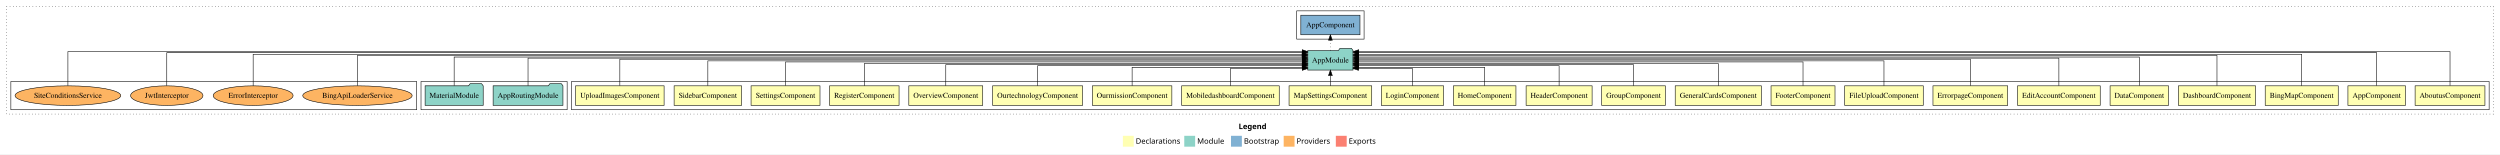
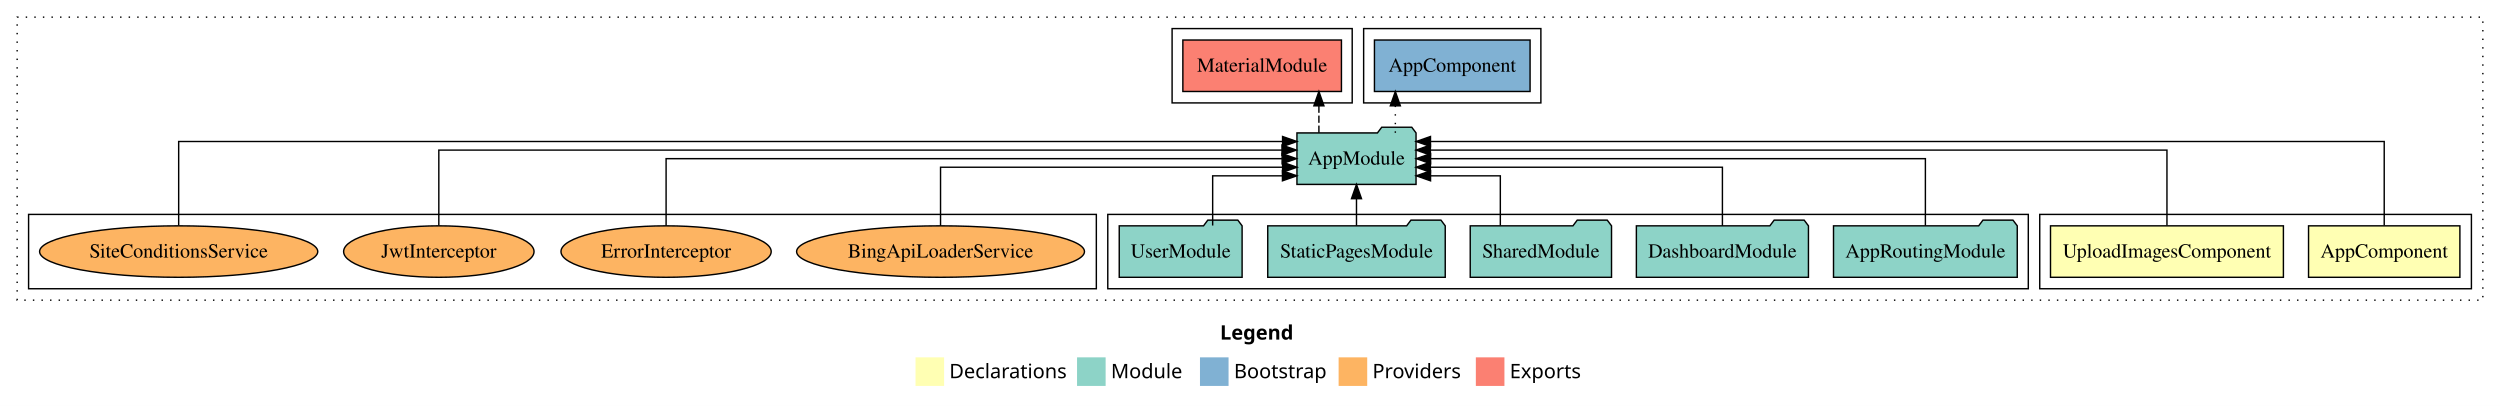
- <svg xmlns="http://www.w3.org/2000/svg" width="4602pt" height="284pt" viewBox="0.00 0.00 4602.00 284.00">
+ <svg xmlns="http://www.w3.org/2000/svg" width="1749pt" height="284pt" viewBox="0.00 0.00 1749.00 284.00">
  <g id="graph0" class="graph" transform="scale(1 1) rotate(0) translate(4 280)">
-     <polygon fill="#ffffff" stroke="transparent" points="-4,4 -4,-280 4598,-280 4598,4 -4,4" />
-     <text text-anchor="start" x="2276.009" y="-42.4" font-family="sans-serif" font-weight="bold" font-size="14.00" fill="#000000">Legend</text>
-     <polygon fill="#ffffb3" stroke="transparent" points="2063,-10 2063,-30 2083,-30 2083,-10 2063,-10" />
-     <text text-anchor="start" x="2086.629" y="-15.4" font-family="sans-serif" font-size="14.00" fill="#000000">  Declarations</text>
-     <polygon fill="#8dd3c7" stroke="transparent" points="2176,-10 2176,-30 2196,-30 2196,-10 2176,-10" />
-     <text text-anchor="start" x="2199.725" y="-15.4" font-family="sans-serif" font-size="14.00" fill="#000000">  Module</text>
-     <polygon fill="#80b1d3" stroke="transparent" points="2262,-10 2262,-30 2282,-30 2282,-10 2262,-10" />
-     <text text-anchor="start" x="2285.781" y="-15.4" font-family="sans-serif" font-size="14.00" fill="#000000">  Bootstrap</text>
-     <polygon fill="#fdb462" stroke="transparent" points="2359,-10 2359,-30 2379,-30 2379,-10 2359,-10" />
-     <text text-anchor="start" x="2382.673" y="-15.4" font-family="sans-serif" font-size="14.00" fill="#000000">  Providers</text>
-     <polygon fill="#fb8072" stroke="transparent" points="2455,-10 2455,-30 2475,-30 2475,-10 2455,-10" />
-     <text text-anchor="start" x="2478.726" y="-15.4" font-family="sans-serif" font-size="14.00" fill="#000000">  Exports</text>
+     <polygon fill="#ffffff" stroke="transparent" points="-4,4 -4,-280 1745,-280 1745,4 -4,4" />
+     <text text-anchor="start" x="849.509" y="-42.4" font-family="sans-serif" font-weight="bold" font-size="14.00" fill="#000000">Legend</text>
+     <polygon fill="#ffffb3" stroke="transparent" points="636.5,-10 636.5,-30 656.5,-30 656.5,-10 636.5,-10" />
+     <text text-anchor="start" x="660.129" y="-15.4" font-family="sans-serif" font-size="14.00" fill="#000000">  Declarations</text>
+     <polygon fill="#8dd3c7" stroke="transparent" points="749.5,-10 749.5,-30 769.5,-30 769.5,-10 749.5,-10" />
+     <text text-anchor="start" x="773.225" y="-15.4" font-family="sans-serif" font-size="14.00" fill="#000000">  Module</text>
+     <polygon fill="#80b1d3" stroke="transparent" points="835.5,-10 835.5,-30 855.5,-30 855.5,-10 835.5,-10" />
+     <text text-anchor="start" x="859.281" y="-15.4" font-family="sans-serif" font-size="14.00" fill="#000000">  Bootstrap</text>
+     <polygon fill="#fdb462" stroke="transparent" points="932.5,-10 932.5,-30 952.5,-30 952.5,-10 932.5,-10" />
+     <text text-anchor="start" x="956.173" y="-15.4" font-family="sans-serif" font-size="14.00" fill="#000000">  Providers</text>
+     <polygon fill="#fb8072" stroke="transparent" points="1028.5,-10 1028.5,-30 1048.5,-30 1048.5,-10 1028.5,-10" />
+     <text text-anchor="start" x="1052.226" y="-15.4" font-family="sans-serif" font-size="14.00" fill="#000000">  Exports</text>
    <g id="clust1" class="cluster">
-       <polygon fill="none" stroke="#000000" stroke-dasharray="1,5" points="8,-70 8,-268 4586,-268 4586,-70 8,-70" />
+       <polygon fill="none" stroke="#000000" stroke-dasharray="1,5" points="8,-70 8,-268 1733,-268 1733,-70 8,-70" />
    </g>
    <g id="clust2" class="cluster">
-       <polygon fill="none" stroke="#000000" points="1048,-78 1048,-130 4578,-130 4578,-78 1048,-78" />
+       <polygon fill="none" stroke="#000000" points="1423,-78 1423,-130 1725,-130 1725,-78 1423,-78" />
    </g>
-     <g id="clust26" class="cluster">
-       <polygon fill="none" stroke="#000000" points="771,-78 771,-130 1040,-130 1040,-78 771,-78" />
+     <g id="clust5" class="cluster">
+       <polygon fill="none" stroke="#000000" points="771,-78 771,-130 1415,-130 1415,-78 771,-78" />
    </g>
-     <g id="clust28" class="cluster">
-       <polygon fill="none" stroke="#000000" points="2383,-208 2383,-260 2507,-260 2507,-208 2383,-208" />
+     <g id="clust6" class="cluster">
+       <polygon fill="none" stroke="#000000" points="816,-208 816,-260 942,-260 942,-208 816,-208" />
    </g>
-     <g id="clust29" class="cluster">
+     <g id="clust7" class="cluster">
+       <polygon fill="none" stroke="#000000" points="950,-208 950,-260 1074,-260 1074,-208 950,-208" />
+     </g>
+     <g id="clust8" class="cluster">
      <polygon fill="none" stroke="#000000" points="16,-78 16,-130 763,-130 763,-78 16,-78" />
    </g>
    <g id="node1" class="node">
-       <polygon fill="#ffffb3" stroke="#000000" points="4570.274,-122 4441.726,-122 4441.726,-86 4570.274,-86 4570.274,-122" />
-       <text text-anchor="middle" x="4506" y="-99.8" font-family="Times,serif" font-size="14.00" fill="#000000">AboutusComponent</text>
+       <polygon fill="#ffffb3" stroke="#000000" points="1716.94,-122 1611.06,-122 1611.06,-86 1716.94,-86 1716.94,-122" />
+       <text text-anchor="middle" x="1664" y="-99.8" font-family="Times,serif" font-size="14.00" fill="#000000">AppComponent</text>
    </g>
-     <g id="node24" class="node">
-       <polygon fill="#8dd3c7" stroke="#000000" points="2486.657,-187 2483.657,-191 2462.657,-191 2459.657,-187 2403.343,-187 2403.343,-151 2486.657,-151 2486.657,-187" />
-       <text text-anchor="middle" x="2445" y="-164.8" font-family="Times,serif" font-size="14.00" fill="#000000">AppModule</text>
+     <g id="node3" class="node">
+       <polygon fill="#8dd3c7" stroke="#000000" points="986.657,-187 983.657,-191 962.657,-191 959.657,-187 903.343,-187 903.343,-151 986.657,-151 986.657,-187" />
+       <text text-anchor="middle" x="945" y="-164.8" font-family="Times,serif" font-size="14.00" fill="#000000">AppModule</text>
    </g>
    <g id="edge1" class="edge">
-       <path fill="none" stroke="#000000" d="M4506,-122.38C4506,-146.279 4506,-185 4506,-185 4506,-185 2497.103,-185 2497.103,-185" />
-       <polygon fill="#000000" stroke="#000000" points="2497.103,-181.5 2487.103,-185 2497.103,-188.5 2497.103,-181.5" />
+       <path fill="none" stroke="#000000" d="M1664,-122.248C1664,-145.018 1664,-181 1664,-181 1664,-181 996.764,-181 996.764,-181" />
+       <polygon fill="#000000" stroke="#000000" points="996.764,-177.5 986.764,-181 996.764,-184.5 996.764,-177.5" />
    </g>
    <g id="node2" class="node">
-       <polygon fill="#ffffb3" stroke="#000000" points="4423.94,-122 4318.06,-122 4318.06,-86 4423.94,-86 4423.94,-122" />
-       <text text-anchor="middle" x="4371" y="-99.8" font-family="Times,serif" font-size="14.00" fill="#000000">AppComponent</text>
+       <polygon fill="#ffffb3" stroke="#000000" points="1593.469,-122 1430.531,-122 1430.531,-86 1593.469,-86 1593.469,-122" />
+       <text text-anchor="middle" x="1512" y="-99.8" font-family="Times,serif" font-size="14.00" fill="#000000">UploadImagesComponent</text>
    </g>
    <g id="edge2" class="edge">
-       <path fill="none" stroke="#000000" d="M4371,-122.323C4371,-145.66 4371,-183 4371,-183 4371,-183 2497.018,-183 2497.018,-183" />
-       <polygon fill="#000000" stroke="#000000" points="2497.019,-179.5 2487.018,-183 2497.018,-186.5 2497.019,-179.5" />
+       <path fill="none" stroke="#000000" d="M1512,-122.284C1512,-143.321 1512,-175 1512,-175 1512,-175 996.693,-175 996.693,-175" />
+       <polygon fill="#000000" stroke="#000000" points="996.693,-171.5 986.693,-175 996.693,-178.5 996.693,-171.5" />
    </g>
-     <g id="node3" class="node">
-       <polygon fill="#ffffb3" stroke="#000000" points="4300.219,-122 4165.781,-122 4165.781,-86 4300.219,-86 4300.219,-122" />
-       <text text-anchor="middle" x="4233" y="-99.8" font-family="Times,serif" font-size="14.00" fill="#000000">BingMapComponent</text>
+     <g id="node9" class="node">
+       <polygon fill="#fb8072" stroke="#000000" points="934.472,-252 823.528,-252 823.528,-216 934.472,-216 934.472,-252" />
+       <text text-anchor="middle" x="879" y="-229.8" font-family="Times,serif" font-size="14.00" fill="#000000">MaterialModule </text>
+     </g>
+     <g id="edge8" class="edge">
+       <path fill="none" stroke="#000000" stroke-dasharray="5,2" d="M918.704,-187.106C918.704,-187.106 918.704,-205.991 918.704,-205.991" />
+       <polygon fill="#000000" stroke="#000000" points="915.204,-205.991 918.704,-215.991 922.204,-205.991 915.204,-205.991" />
+     </g>
+     <g id="node10" class="node">
+       <polygon fill="#80b1d3" stroke="#000000" points="1066.439,-252 957.561,-252 957.561,-216 1066.439,-216 1066.439,-252" />
+       <text text-anchor="middle" x="1012" y="-229.8" font-family="Times,serif" font-size="14.00" fill="#000000">AppComponent </text>
+     </g>
+     <g id="edge9" class="edge">
+       <path fill="none" stroke="#000000" stroke-dasharray="1,5" d="M972.179,-187.106C972.179,-187.106 972.179,-205.991 972.179,-205.991" />
+       <polygon fill="#000000" stroke="#000000" points="968.679,-205.991 972.179,-215.991 975.679,-205.991 968.679,-205.991" />
+     </g>
+     <g id="node4" class="node">
+       <polygon fill="#8dd3c7" stroke="#000000" points="1407.274,-122 1404.274,-126 1383.274,-126 1380.274,-122 1278.726,-122 1278.726,-86 1407.274,-86 1407.274,-122" />
+       <text text-anchor="middle" x="1343" y="-99.8" font-family="Times,serif" font-size="14.00" fill="#000000">AppRoutingModule</text>
    </g>
    <g id="edge3" class="edge">
-       <path fill="none" stroke="#000000" d="M4233,-122.011C4233,-144.485 4233,-180 4233,-180 4233,-180 2496.999,-180 2496.999,-180" />
-       <polygon fill="#000000" stroke="#000000" points="2496.999,-176.5 2486.999,-180 2496.999,-183.5 2496.999,-176.5" />
+       <path fill="none" stroke="#000000" d="M1343,-122.106C1343,-141.339 1343,-169 1343,-169 1343,-169 996.841,-169 996.841,-169" />
+       <polygon fill="#000000" stroke="#000000" points="996.841,-165.5 986.841,-169 996.841,-172.5 996.841,-165.5" />
    </g>
-     <g id="node4" class="node">
-       <polygon fill="#ffffb3" stroke="#000000" points="4147.973,-122 4006.027,-122 4006.027,-86 4147.973,-86 4147.973,-122" />
-       <text text-anchor="middle" x="4077" y="-99.8" font-family="Times,serif" font-size="14.00" fill="#000000">DashboardComponent</text>
+     <g id="node5" class="node">
+       <polygon fill="#8dd3c7" stroke="#000000" points="1261.191,-122 1258.191,-126 1237.191,-126 1234.191,-122 1140.809,-122 1140.809,-86 1261.191,-86 1261.191,-122" />
+       <text text-anchor="middle" x="1201" y="-99.8" font-family="Times,serif" font-size="14.00" fill="#000000">DashboardModule</text>
    </g>
    <g id="edge4" class="edge">
-       <path fill="none" stroke="#000000" d="M4077,-122.292C4077,-144.206 4077,-178 4077,-178 4077,-178 2496.982,-178 2496.982,-178" />
-       <polygon fill="#000000" stroke="#000000" points="2496.982,-174.5 2486.982,-178 2496.982,-181.5 2496.982,-174.5" />
+       <path fill="none" stroke="#000000" d="M1201,-122.022C1201,-139.373 1201,-163 1201,-163 1201,-163 996.701,-163 996.701,-163" />
+       <polygon fill="#000000" stroke="#000000" points="996.701,-159.5 986.701,-163 996.701,-166.5 996.701,-159.5" />
    </g>
-     <g id="node5" class="node">
-       <polygon fill="#ffffb3" stroke="#000000" points="3987.759,-122 3880.241,-122 3880.241,-86 3987.759,-86 3987.759,-122" />
-       <text text-anchor="middle" x="3934" y="-99.8" font-family="Times,serif" font-size="14.00" fill="#000000">DataComponent</text>
+     <g id="node6" class="node">
+       <polygon fill="#8dd3c7" stroke="#000000" points="1123.423,-122 1120.423,-126 1099.423,-126 1096.423,-122 1024.577,-122 1024.577,-86 1123.423,-86 1123.423,-122" />
+       <text text-anchor="middle" x="1074" y="-99.8" font-family="Times,serif" font-size="14.00" fill="#000000">SharedModule</text>
    </g>
    <g id="edge5" class="edge">
-       <path fill="none" stroke="#000000" d="M3934,-122.284C3934,-143.321 3934,-175 3934,-175 3934,-175 2496.771,-175 2496.771,-175" />
-       <polygon fill="#000000" stroke="#000000" points="2496.771,-171.5 2486.771,-175 2496.771,-178.5 2496.771,-171.5" />
+       <path fill="none" stroke="#000000" d="M1045.629,-122.24C1045.629,-137.571 1045.629,-157 1045.629,-157 1045.629,-157 996.802,-157 996.802,-157" />
+       <polygon fill="#000000" stroke="#000000" points="996.802,-153.5 986.802,-157 996.802,-160.5 996.802,-153.5" />
    </g>
-     <g id="node6" class="node">
-       <polygon fill="#ffffb3" stroke="#000000" points="3862.093,-122 3709.907,-122 3709.907,-86 3862.093,-86 3862.093,-122" />
-       <text text-anchor="middle" x="3786" y="-99.8" font-family="Times,serif" font-size="14.00" fill="#000000">EditAccountComponent</text>
+     <g id="node7" class="node">
+       <polygon fill="#8dd3c7" stroke="#000000" points="1007.09,-122 1004.09,-126 983.09,-126 980.09,-122 882.91,-122 882.91,-86 1007.09,-86 1007.09,-122" />
+       <text text-anchor="middle" x="945" y="-99.8" font-family="Times,serif" font-size="14.00" fill="#000000">StaticPagesModule</text>
    </g>
    <g id="edge6" class="edge">
-       <path fill="none" stroke="#000000" d="M3786,-122.129C3786,-142.572 3786,-173 3786,-173 3786,-173 2496.975,-173 2496.975,-173" />
-       <polygon fill="#000000" stroke="#000000" points="2496.975,-169.5 2486.975,-173 2496.975,-176.5 2496.975,-169.5" />
+       <path fill="none" stroke="#000000" d="M945,-122.106C945,-122.106 945,-140.991 945,-140.991" />
+       <polygon fill="#000000" stroke="#000000" points="941.5,-140.991 945,-150.991 948.5,-140.991 941.5,-140.991" />
    </g>
-     <g id="node7" class="node">
-       <polygon fill="#ffffb3" stroke="#000000" points="3691.796,-122 3554.204,-122 3554.204,-86 3691.796,-86 3691.796,-122" />
-       <text text-anchor="middle" x="3623" y="-99.8" font-family="Times,serif" font-size="14.00" fill="#000000">ErrorpageComponent</text>
+     <g id="node8" class="node">
+       <polygon fill="#8dd3c7" stroke="#000000" points="864.976,-122 861.976,-126 840.976,-126 837.976,-122 779.024,-122 779.024,-86 864.976,-86 864.976,-122" />
+       <text text-anchor="middle" x="822" y="-99.8" font-family="Times,serif" font-size="14.00" fill="#000000">UserModule</text>
    </g>
    <g id="edge7" class="edge">
-       <path fill="none" stroke="#000000" d="M3623,-122.308C3623,-142.145 3623,-171 3623,-171 3623,-171 2496.926,-171 2496.926,-171" />
-       <polygon fill="#000000" stroke="#000000" points="2496.926,-167.5 2486.926,-171 2496.926,-174.5 2496.926,-167.5" />
-     </g>
-     <g id="node8" class="node">
-       <polygon fill="#ffffb3" stroke="#000000" points="3536.323,-122 3391.677,-122 3391.677,-86 3536.323,-86 3536.323,-122" />
-       <text text-anchor="middle" x="3464" y="-99.8" font-family="Times,serif" font-size="14.00" fill="#000000">FileUploadComponent</text>
-     </g>
-     <g id="edge8" class="edge">
-       <path fill="none" stroke="#000000" d="M3464,-122.169C3464,-141.09 3464,-168 3464,-168 3464,-168 2496.846,-168 2496.846,-168" />
-       <polygon fill="#000000" stroke="#000000" points="2496.846,-164.5 2486.846,-168 2496.846,-171.5 2496.846,-164.5" />
-     </g>
-     <g id="node9" class="node">
-       <polygon fill="#ffffb3" stroke="#000000" points="3373.881,-122 3256.119,-122 3256.119,-86 3373.881,-86 3373.881,-122" />
-       <text text-anchor="middle" x="3315" y="-99.8" font-family="Times,serif" font-size="14.00" fill="#000000">FooterComponent</text>
-     </g>
-     <g id="edge9" class="edge">
-       <path fill="none" stroke="#000000" d="M3315,-122.267C3315,-140.555 3315,-166 3315,-166 3315,-166 2496.669,-166 2496.669,-166" />
-       <polygon fill="#000000" stroke="#000000" points="2496.669,-162.5 2486.669,-166 2496.669,-169.5 2496.669,-162.5" />
-     </g>
-     <g id="node10" class="node">
-       <polygon fill="#ffffb3" stroke="#000000" points="3238.291,-122 3079.709,-122 3079.709,-86 3238.291,-86 3238.291,-122" />
-       <text text-anchor="middle" x="3159" y="-99.8" font-family="Times,serif" font-size="14.00" fill="#000000">GeneralCardsComponent</text>
-     </g>
-     <g id="edge10" class="edge">
-       <path fill="none" stroke="#000000" d="M3159,-122.022C3159,-139.373 3159,-163 3159,-163 3159,-163 2496.736,-163 2496.736,-163" />
-       <polygon fill="#000000" stroke="#000000" points="2496.736,-159.5 2486.736,-163 2496.736,-166.5 2496.736,-159.5" />
+       <path fill="none" stroke="#000000" d="M844.376,-122.24C844.376,-137.571 844.376,-157 844.376,-157 844.376,-157 893.201,-157 893.201,-157" />
+       <polygon fill="#000000" stroke="#000000" points="893.201,-160.5 903.201,-157 893.201,-153.5 893.201,-160.5" />
    </g>
    <g id="node11" class="node">
-       <polygon fill="#ffffb3" stroke="#000000" points="3061.6,-122 2944.4,-122 2944.4,-86 3061.6,-86 3061.6,-122" />
-       <text text-anchor="middle" x="3003" y="-99.8" font-family="Times,serif" font-size="14.00" fill="#000000">GroupComponent</text>
-     </g>
-     <g id="edge11" class="edge">
-       <path fill="none" stroke="#000000" d="M3003,-122.035C3003,-138.734 3003,-161 3003,-161 3003,-161 2496.941,-161 2496.941,-161" />
-       <polygon fill="#000000" stroke="#000000" points="2496.941,-157.5 2486.941,-161 2496.941,-164.5 2496.941,-157.5" />
-     </g>
-     <g id="node12" class="node">
-       <polygon fill="#ffffb3" stroke="#000000" points="2926.744,-122 2805.256,-122 2805.256,-86 2926.744,-86 2926.744,-122" />
-       <text text-anchor="middle" x="2866" y="-99.8" font-family="Times,serif" font-size="14.00" fill="#000000">HeaderComponent</text>
-     </g>
-     <g id="edge12" class="edge">
-       <path fill="none" stroke="#000000" d="M2866,-122.009C2866,-138.049 2866,-159 2866,-159 2866,-159 2496.906,-159 2496.906,-159" />
-       <polygon fill="#000000" stroke="#000000" points="2496.906,-155.5 2486.906,-159 2496.906,-162.5 2496.906,-155.5" />
-     </g>
-     <g id="node13" class="node">
-       <polygon fill="#ffffb3" stroke="#000000" points="2786.545,-122 2671.455,-122 2671.455,-86 2786.545,-86 2786.545,-122" />
-       <text text-anchor="middle" x="2729" y="-99.8" font-family="Times,serif" font-size="14.00" fill="#000000">HomeComponent</text>
-     </g>
-     <g id="edge13" class="edge">
-       <path fill="none" stroke="#000000" d="M2729,-122.187C2729,-137.182 2729,-156 2729,-156 2729,-156 2496.905,-156 2496.905,-156" />
-       <polygon fill="#000000" stroke="#000000" points="2496.905,-152.5 2486.905,-156 2496.905,-159.5 2496.905,-152.5" />
-     </g>
-     <g id="node14" class="node">
-       <polygon fill="#ffffb3" stroke="#000000" points="2653.276,-122 2538.724,-122 2538.724,-86 2653.276,-86 2653.276,-122" />
-       <text text-anchor="middle" x="2596" y="-99.8" font-family="Times,serif" font-size="14.00" fill="#000000">LoginComponent</text>
-     </g>
-     <g id="edge14" class="edge">
-       <path fill="none" stroke="#000000" d="M2596,-122.051C2596,-136.373 2596,-154 2596,-154 2596,-154 2496.661,-154 2496.661,-154" />
-       <polygon fill="#000000" stroke="#000000" points="2496.661,-150.5 2486.661,-154 2496.661,-157.5 2496.661,-150.5" />
-     </g>
-     <g id="node15" class="node">
-       <polygon fill="#ffffb3" stroke="#000000" points="2521.105,-122 2368.895,-122 2368.895,-86 2521.105,-86 2521.105,-122" />
-       <text text-anchor="middle" x="2445" y="-99.8" font-family="Times,serif" font-size="14.00" fill="#000000">MapSettingsComponent</text>
-     </g>
-     <g id="edge15" class="edge">
-       <path fill="none" stroke="#000000" d="M2445,-122.106C2445,-122.106 2445,-140.991 2445,-140.991" />
-       <polygon fill="#000000" stroke="#000000" points="2441.5,-140.991 2445,-150.991 2448.5,-140.991 2441.5,-140.991" />
-     </g>
-     <g id="node16" class="node">
-       <polygon fill="#ffffb3" stroke="#000000" points="2350.807,-122 2171.193,-122 2171.193,-86 2350.807,-86 2350.807,-122" />
-       <text text-anchor="middle" x="2261" y="-99.8" font-family="Times,serif" font-size="14.00" fill="#000000">MobiledashboardComponent</text>
-     </g>
-     <g id="edge16" class="edge">
-       <path fill="none" stroke="#000000" d="M2261,-122.051C2261,-136.373 2261,-154 2261,-154 2261,-154 2393.248,-154 2393.248,-154" />
-       <polygon fill="#000000" stroke="#000000" points="2393.248,-157.5 2403.248,-154 2393.247,-150.5 2393.248,-157.5" />
-     </g>
-     <g id="node17" class="node">
-       <polygon fill="#ffffb3" stroke="#000000" points="2153.161,-122 2006.839,-122 2006.839,-86 2153.161,-86 2153.161,-122" />
-       <text text-anchor="middle" x="2080" y="-99.8" font-family="Times,serif" font-size="14.00" fill="#000000">OurmissionComponent</text>
-     </g>
-     <g id="edge17" class="edge">
-       <path fill="none" stroke="#000000" d="M2080,-122.187C2080,-137.182 2080,-156 2080,-156 2080,-156 2393.13,-156 2393.13,-156" />
-       <polygon fill="#000000" stroke="#000000" points="2393.13,-159.5 2403.13,-156 2393.13,-152.5 2393.13,-159.5" />
-     </g>
-     <g id="node18" class="node">
-       <polygon fill="#ffffb3" stroke="#000000" points="1988.81,-122 1823.19,-122 1823.19,-86 1988.81,-86 1988.81,-122" />
-       <text text-anchor="middle" x="1906" y="-99.8" font-family="Times,serif" font-size="14.00" fill="#000000">OurtechnologyComponent</text>
-     </g>
-     <g id="edge18" class="edge">
-       <path fill="none" stroke="#000000" d="M1906,-122.009C1906,-138.049 1906,-159 1906,-159 1906,-159 2393.154,-159 2393.154,-159" />
-       <polygon fill="#000000" stroke="#000000" points="2393.154,-162.5 2403.154,-159 2393.154,-155.5 2393.154,-162.5" />
-     </g>
-     <g id="node19" class="node">
-       <polygon fill="#ffffb3" stroke="#000000" points="1805.027,-122 1668.973,-122 1668.973,-86 1805.027,-86 1805.027,-122" />
-       <text text-anchor="middle" x="1737" y="-99.8" font-family="Times,serif" font-size="14.00" fill="#000000">OverviewComponent</text>
-     </g>
-     <g id="edge19" class="edge">
-       <path fill="none" stroke="#000000" d="M1737,-122.035C1737,-138.734 1737,-161 1737,-161 1737,-161 2393.093,-161 2393.093,-161" />
-       <polygon fill="#000000" stroke="#000000" points="2393.093,-164.5 2403.093,-161 2393.093,-157.5 2393.093,-164.5" />
-     </g>
-     <g id="node20" class="node">
-       <polygon fill="#ffffb3" stroke="#000000" points="1650.985,-122 1523.015,-122 1523.015,-86 1650.985,-86 1650.985,-122" />
-       <text text-anchor="middle" x="1587" y="-99.8" font-family="Times,serif" font-size="14.00" fill="#000000">RegisterComponent</text>
-     </g>
-     <g id="edge20" class="edge">
-       <path fill="none" stroke="#000000" d="M1587,-122.022C1587,-139.373 1587,-163 1587,-163 1587,-163 2393.327,-163 2393.327,-163" />
-       <polygon fill="#000000" stroke="#000000" points="2393.327,-166.5 2403.327,-163 2393.327,-159.5 2393.327,-166.5" />
-     </g>
-     <g id="node21" class="node">
-       <polygon fill="#ffffb3" stroke="#000000" points="1505.447,-122 1378.553,-122 1378.553,-86 1505.447,-86 1505.447,-122" />
-       <text text-anchor="middle" x="1442" y="-99.8" font-family="Times,serif" font-size="14.00" fill="#000000">SettingsComponent</text>
-     </g>
-     <g id="edge21" class="edge">
-       <path fill="none" stroke="#000000" d="M1442,-122.267C1442,-140.555 1442,-166 1442,-166 1442,-166 2393.179,-166 2393.179,-166" />
-       <polygon fill="#000000" stroke="#000000" points="2393.179,-169.5 2403.179,-166 2393.179,-162.5 2393.179,-169.5" />
-     </g>
-     <g id="node22" class="node">
-       <polygon fill="#ffffb3" stroke="#000000" points="1361.095,-122 1236.905,-122 1236.905,-86 1361.095,-86 1361.095,-122" />
-       <text text-anchor="middle" x="1299" y="-99.8" font-family="Times,serif" font-size="14.00" fill="#000000">SidebarComponent</text>
-     </g>
-     <g id="edge22" class="edge">
-       <path fill="none" stroke="#000000" d="M1299,-122.169C1299,-141.09 1299,-168 1299,-168 1299,-168 2393.196,-168 2393.196,-168" />
-       <polygon fill="#000000" stroke="#000000" points="2393.196,-171.5 2403.196,-168 2393.196,-164.5 2393.196,-171.5" />
-     </g>
-     <g id="node23" class="node">
-       <polygon fill="#ffffb3" stroke="#000000" points="1218.469,-122 1055.531,-122 1055.531,-86 1218.469,-86 1218.469,-122" />
-       <text text-anchor="middle" x="1137" y="-99.8" font-family="Times,serif" font-size="14.00" fill="#000000">UploadImagesComponent</text>
-     </g>
-     <g id="edge23" class="edge">
-       <path fill="none" stroke="#000000" d="M1137,-122.308C1137,-142.145 1137,-171 1137,-171 1137,-171 2393.329,-171 2393.329,-171" />
-       <polygon fill="#000000" stroke="#000000" points="2393.329,-174.5 2403.329,-171 2393.329,-167.5 2393.329,-174.5" />
-     </g>
-     <g id="node27" class="node">
-       <polygon fill="#80b1d3" stroke="#000000" points="2499.439,-252 2390.561,-252 2390.561,-216 2499.439,-216 2499.439,-252" />
-       <text text-anchor="middle" x="2445" y="-229.8" font-family="Times,serif" font-size="14.00" fill="#000000">AppComponent </text>
-     </g>
-     <g id="edge26" class="edge">
-       <path fill="none" stroke="#000000" stroke-dasharray="1,5" d="M2445,-187.106C2445,-187.106 2445,-205.991 2445,-205.991" />
-       <polygon fill="#000000" stroke="#000000" points="2441.5,-205.991 2445,-215.991 2448.5,-205.991 2441.5,-205.991" />
-     </g>
-     <g id="node25" class="node">
-       <polygon fill="#8dd3c7" stroke="#000000" points="1032.274,-122 1029.274,-126 1008.274,-126 1005.274,-122 903.726,-122 903.726,-86 1032.274,-86 1032.274,-122" />
-       <text text-anchor="middle" x="968" y="-99.8" font-family="Times,serif" font-size="14.00" fill="#000000">AppRoutingModule</text>
-     </g>
-     <g id="edge24" class="edge">
-       <path fill="none" stroke="#000000" d="M968,-122.129C968,-142.572 968,-173 968,-173 968,-173 2393.175,-173 2393.175,-173" />
-       <polygon fill="#000000" stroke="#000000" points="2393.175,-176.5 2403.175,-173 2393.175,-169.5 2393.175,-176.5" />
-     </g>
-     <g id="node26" class="node">
-       <polygon fill="#8dd3c7" stroke="#000000" points="885.471,-122 882.471,-126 861.471,-126 858.471,-122 778.529,-122 778.529,-86 885.471,-86 885.471,-122" />
-       <text text-anchor="middle" x="832" y="-99.8" font-family="Times,serif" font-size="14.00" fill="#000000">MaterialModule</text>
-     </g>
-     <g id="edge25" class="edge">
-       <path fill="none" stroke="#000000" d="M832,-122.284C832,-143.321 832,-175 832,-175 832,-175 2393.097,-175 2393.097,-175" />
-       <polygon fill="#000000" stroke="#000000" points="2393.097,-178.5 2403.097,-175 2393.097,-171.5 2393.097,-178.5" />
-     </g>
-     <g id="node28" class="node">
      <ellipse fill="#fdb462" stroke="#000000" cx="654" cy="-104" rx="100.702" ry="18" />
      <text text-anchor="middle" x="654" y="-99.8" font-family="Times,serif" font-size="14.00" fill="#000000">BingApiLoaderService</text>
    </g>
-     <g id="edge27" class="edge">
-       <path fill="none" stroke="#000000" d="M654,-122.292C654,-144.206 654,-178 654,-178 654,-178 2392.931,-178 2392.931,-178" />
-       <polygon fill="#000000" stroke="#000000" points="2392.931,-181.5 2402.931,-178 2392.931,-174.5 2392.931,-181.5" />
+     <g id="edge10" class="edge">
+       <path fill="none" stroke="#000000" d="M654,-122.022C654,-139.373 654,-163 654,-163 654,-163 893.307,-163 893.307,-163" />
+       <polygon fill="#000000" stroke="#000000" points="893.307,-166.5 903.307,-163 893.307,-159.5 893.307,-166.5" />
    </g>
-     <g id="node29" class="node">
+     <g id="node12" class="node">
      <ellipse fill="#fdb462" stroke="#000000" cx="462" cy="-104" rx="73.533" ry="18" />
      <text text-anchor="middle" x="462" y="-99.8" font-family="Times,serif" font-size="14.00" fill="#000000">ErrorInterceptor</text>
    </g>
-     <g id="edge28" class="edge">
-       <path fill="none" stroke="#000000" d="M462,-122.011C462,-144.485 462,-180 462,-180 462,-180 2393.125,-180 2393.125,-180" />
-       <polygon fill="#000000" stroke="#000000" points="2393.125,-183.5 2403.125,-180 2393.125,-176.5 2393.125,-183.5" />
+     <g id="edge11" class="edge">
+       <path fill="none" stroke="#000000" d="M462,-122.106C462,-141.339 462,-169 462,-169 462,-169 892.982,-169 892.982,-169" />
+       <polygon fill="#000000" stroke="#000000" points="892.982,-172.5 902.982,-169 892.982,-165.5 892.982,-172.5" />
    </g>
-     <g id="node30" class="node">
+     <g id="node13" class="node">
      <ellipse fill="#fdb462" stroke="#000000" cx="303" cy="-104" rx="66.609" ry="18" />
      <text text-anchor="middle" x="303" y="-99.8" font-family="Times,serif" font-size="14.00" fill="#000000">JwtInterceptor</text>
    </g>
-     <g id="edge29" class="edge">
-       <path fill="none" stroke="#000000" d="M303,-122.323C303,-145.66 303,-183 303,-183 303,-183 2393.173,-183 2393.173,-183" />
-       <polygon fill="#000000" stroke="#000000" points="2393.173,-186.5 2403.173,-183 2393.173,-179.5 2393.173,-186.5" />
+     <g id="edge12" class="edge">
+       <path fill="none" stroke="#000000" d="M303,-122.284C303,-143.321 303,-175 303,-175 303,-175 892.877,-175 892.877,-175" />
+       <polygon fill="#000000" stroke="#000000" points="892.877,-178.5 902.877,-175 892.877,-171.5 892.877,-178.5" />
    </g>
-     <g id="node31" class="node">
+     <g id="node14" class="node">
      <ellipse fill="#fdb462" stroke="#000000" cx="121" cy="-104" rx="97.307" ry="18" />
      <text text-anchor="middle" x="121" y="-99.8" font-family="Times,serif" font-size="14.00" fill="#000000">SiteConditionsService</text>
    </g>
-     <g id="edge30" class="edge">
-       <path fill="none" stroke="#000000" d="M121,-122.38C121,-146.279 121,-185 121,-185 121,-185 2393.179,-185 2393.179,-185" />
-       <polygon fill="#000000" stroke="#000000" points="2393.179,-188.5 2403.179,-185 2393.179,-181.5 2393.179,-188.5" />
+     <g id="edge13" class="edge">
+       <path fill="none" stroke="#000000" d="M121,-122.248C121,-145.018 121,-181 121,-181 121,-181 893.289,-181 893.289,-181" />
+       <polygon fill="#000000" stroke="#000000" points="893.289,-184.5 903.289,-181 893.289,-177.5 893.289,-184.5" />
    </g>
  </g>
</svg>
